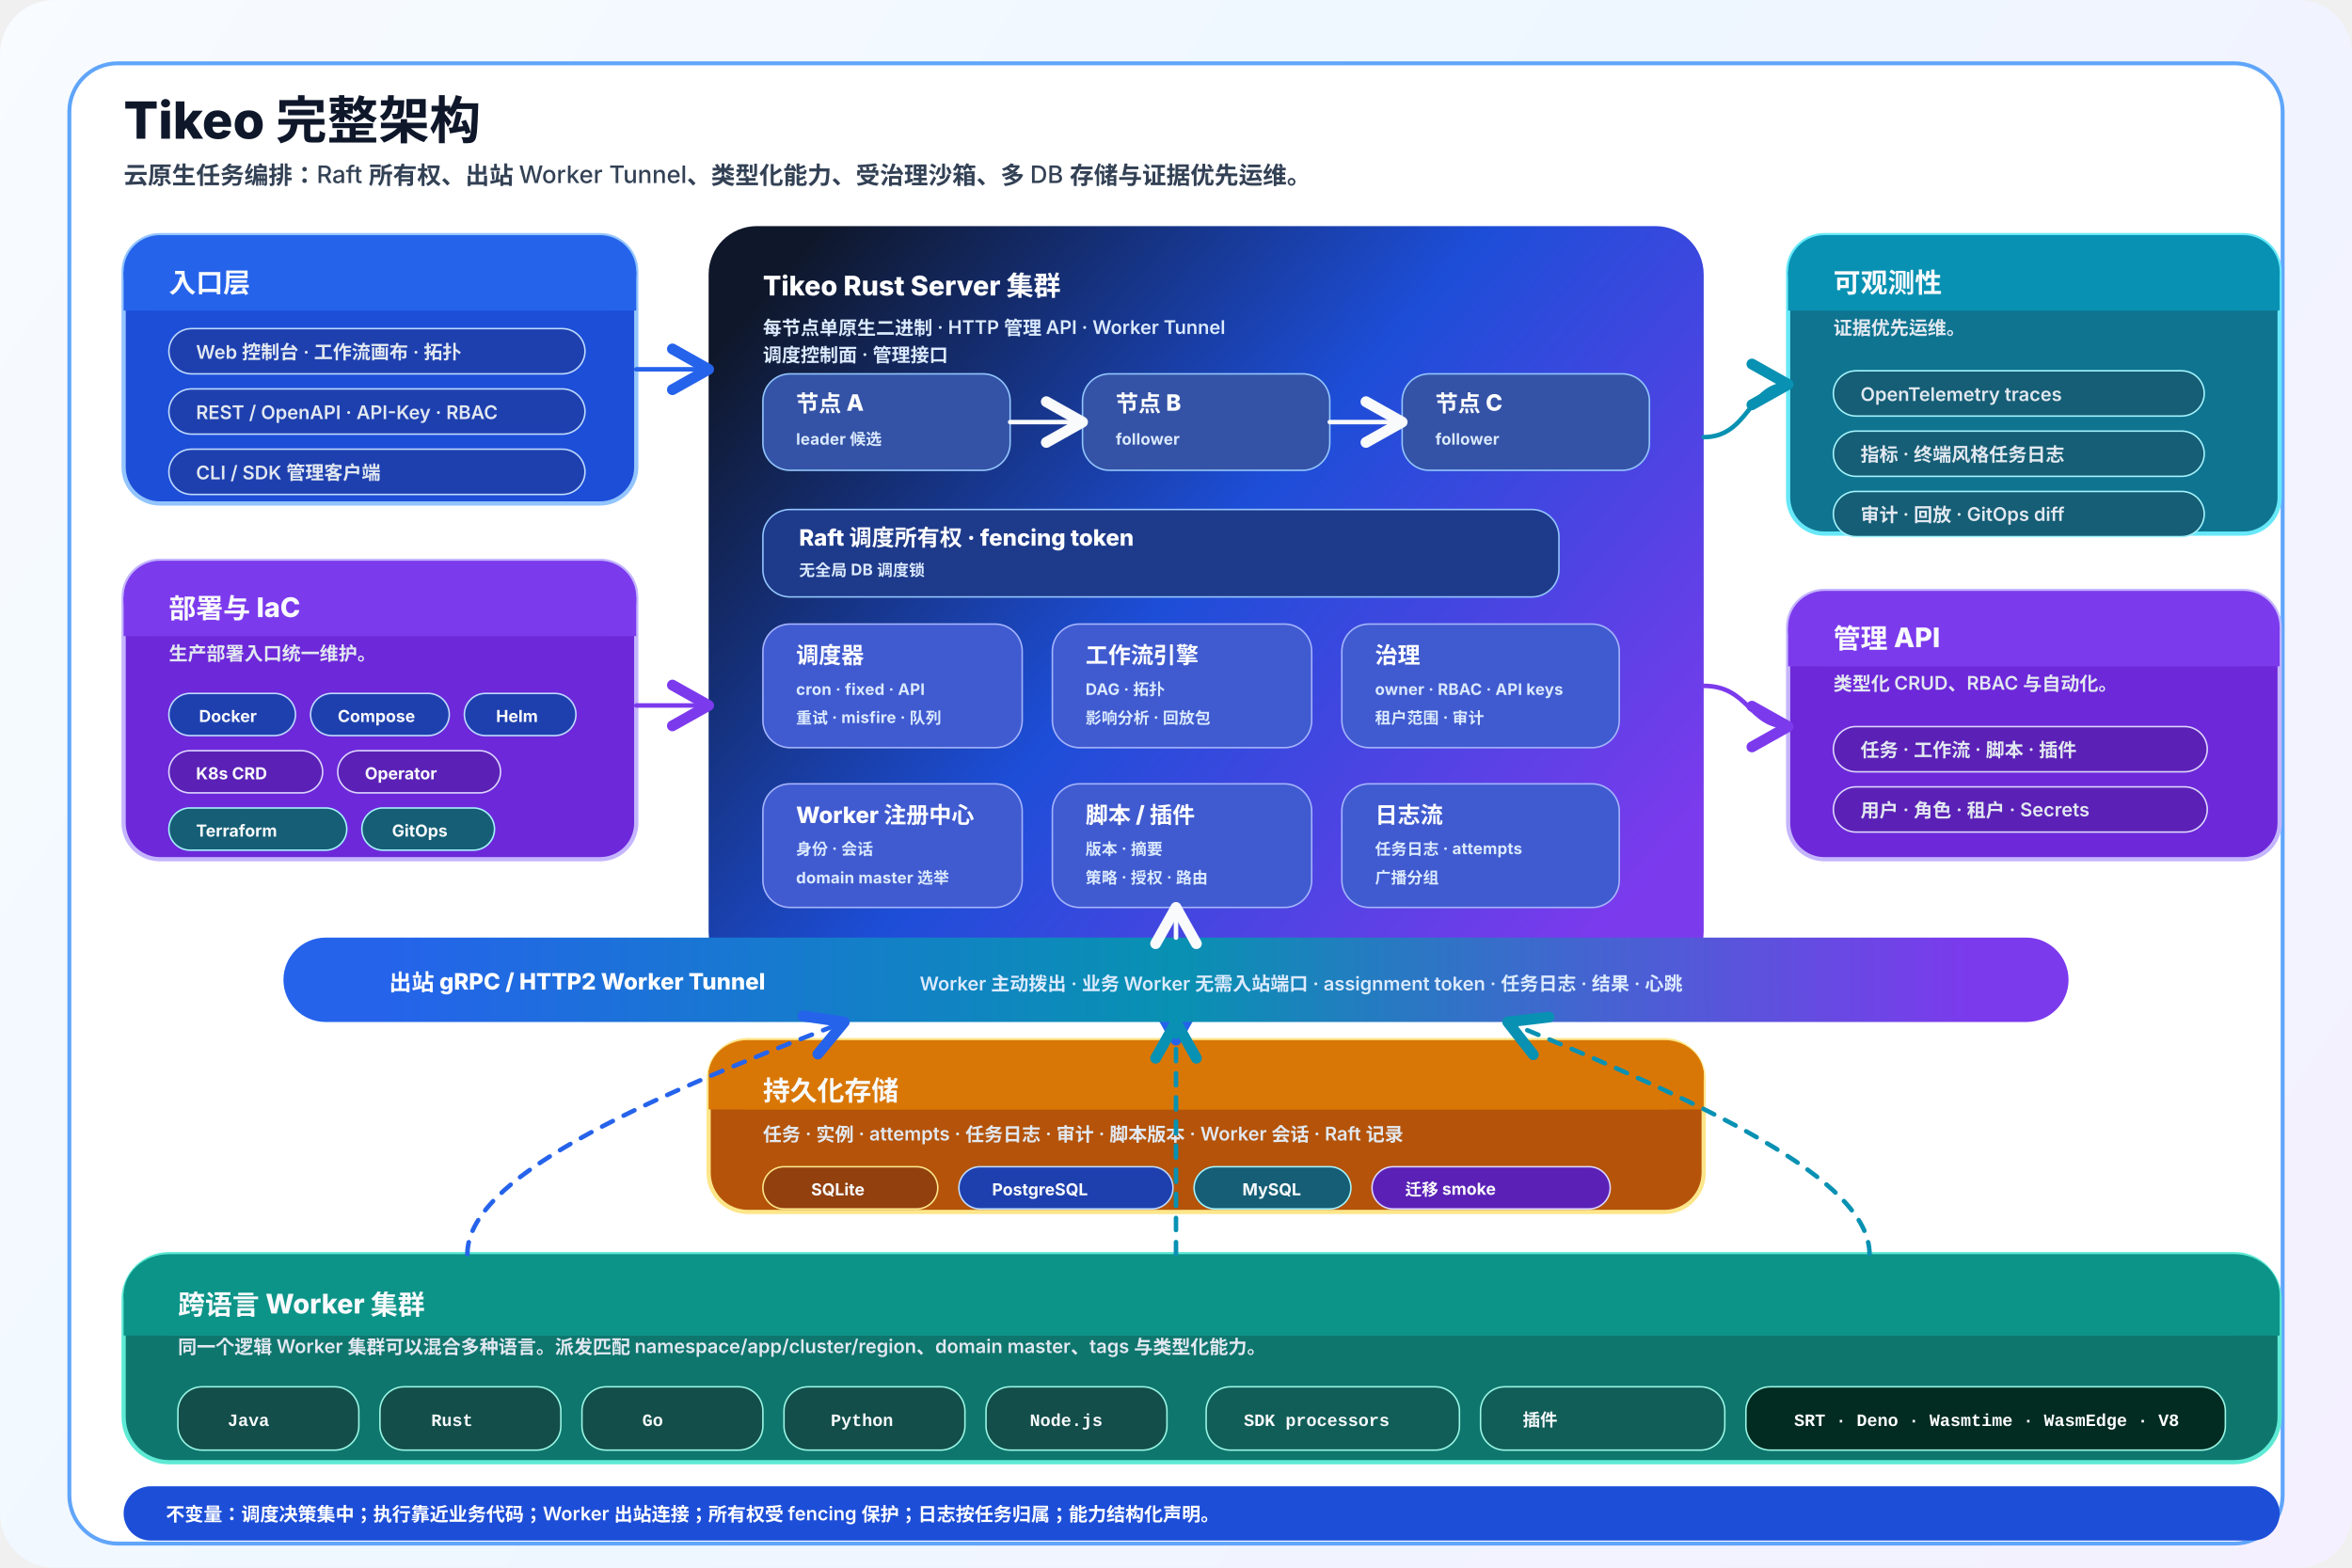
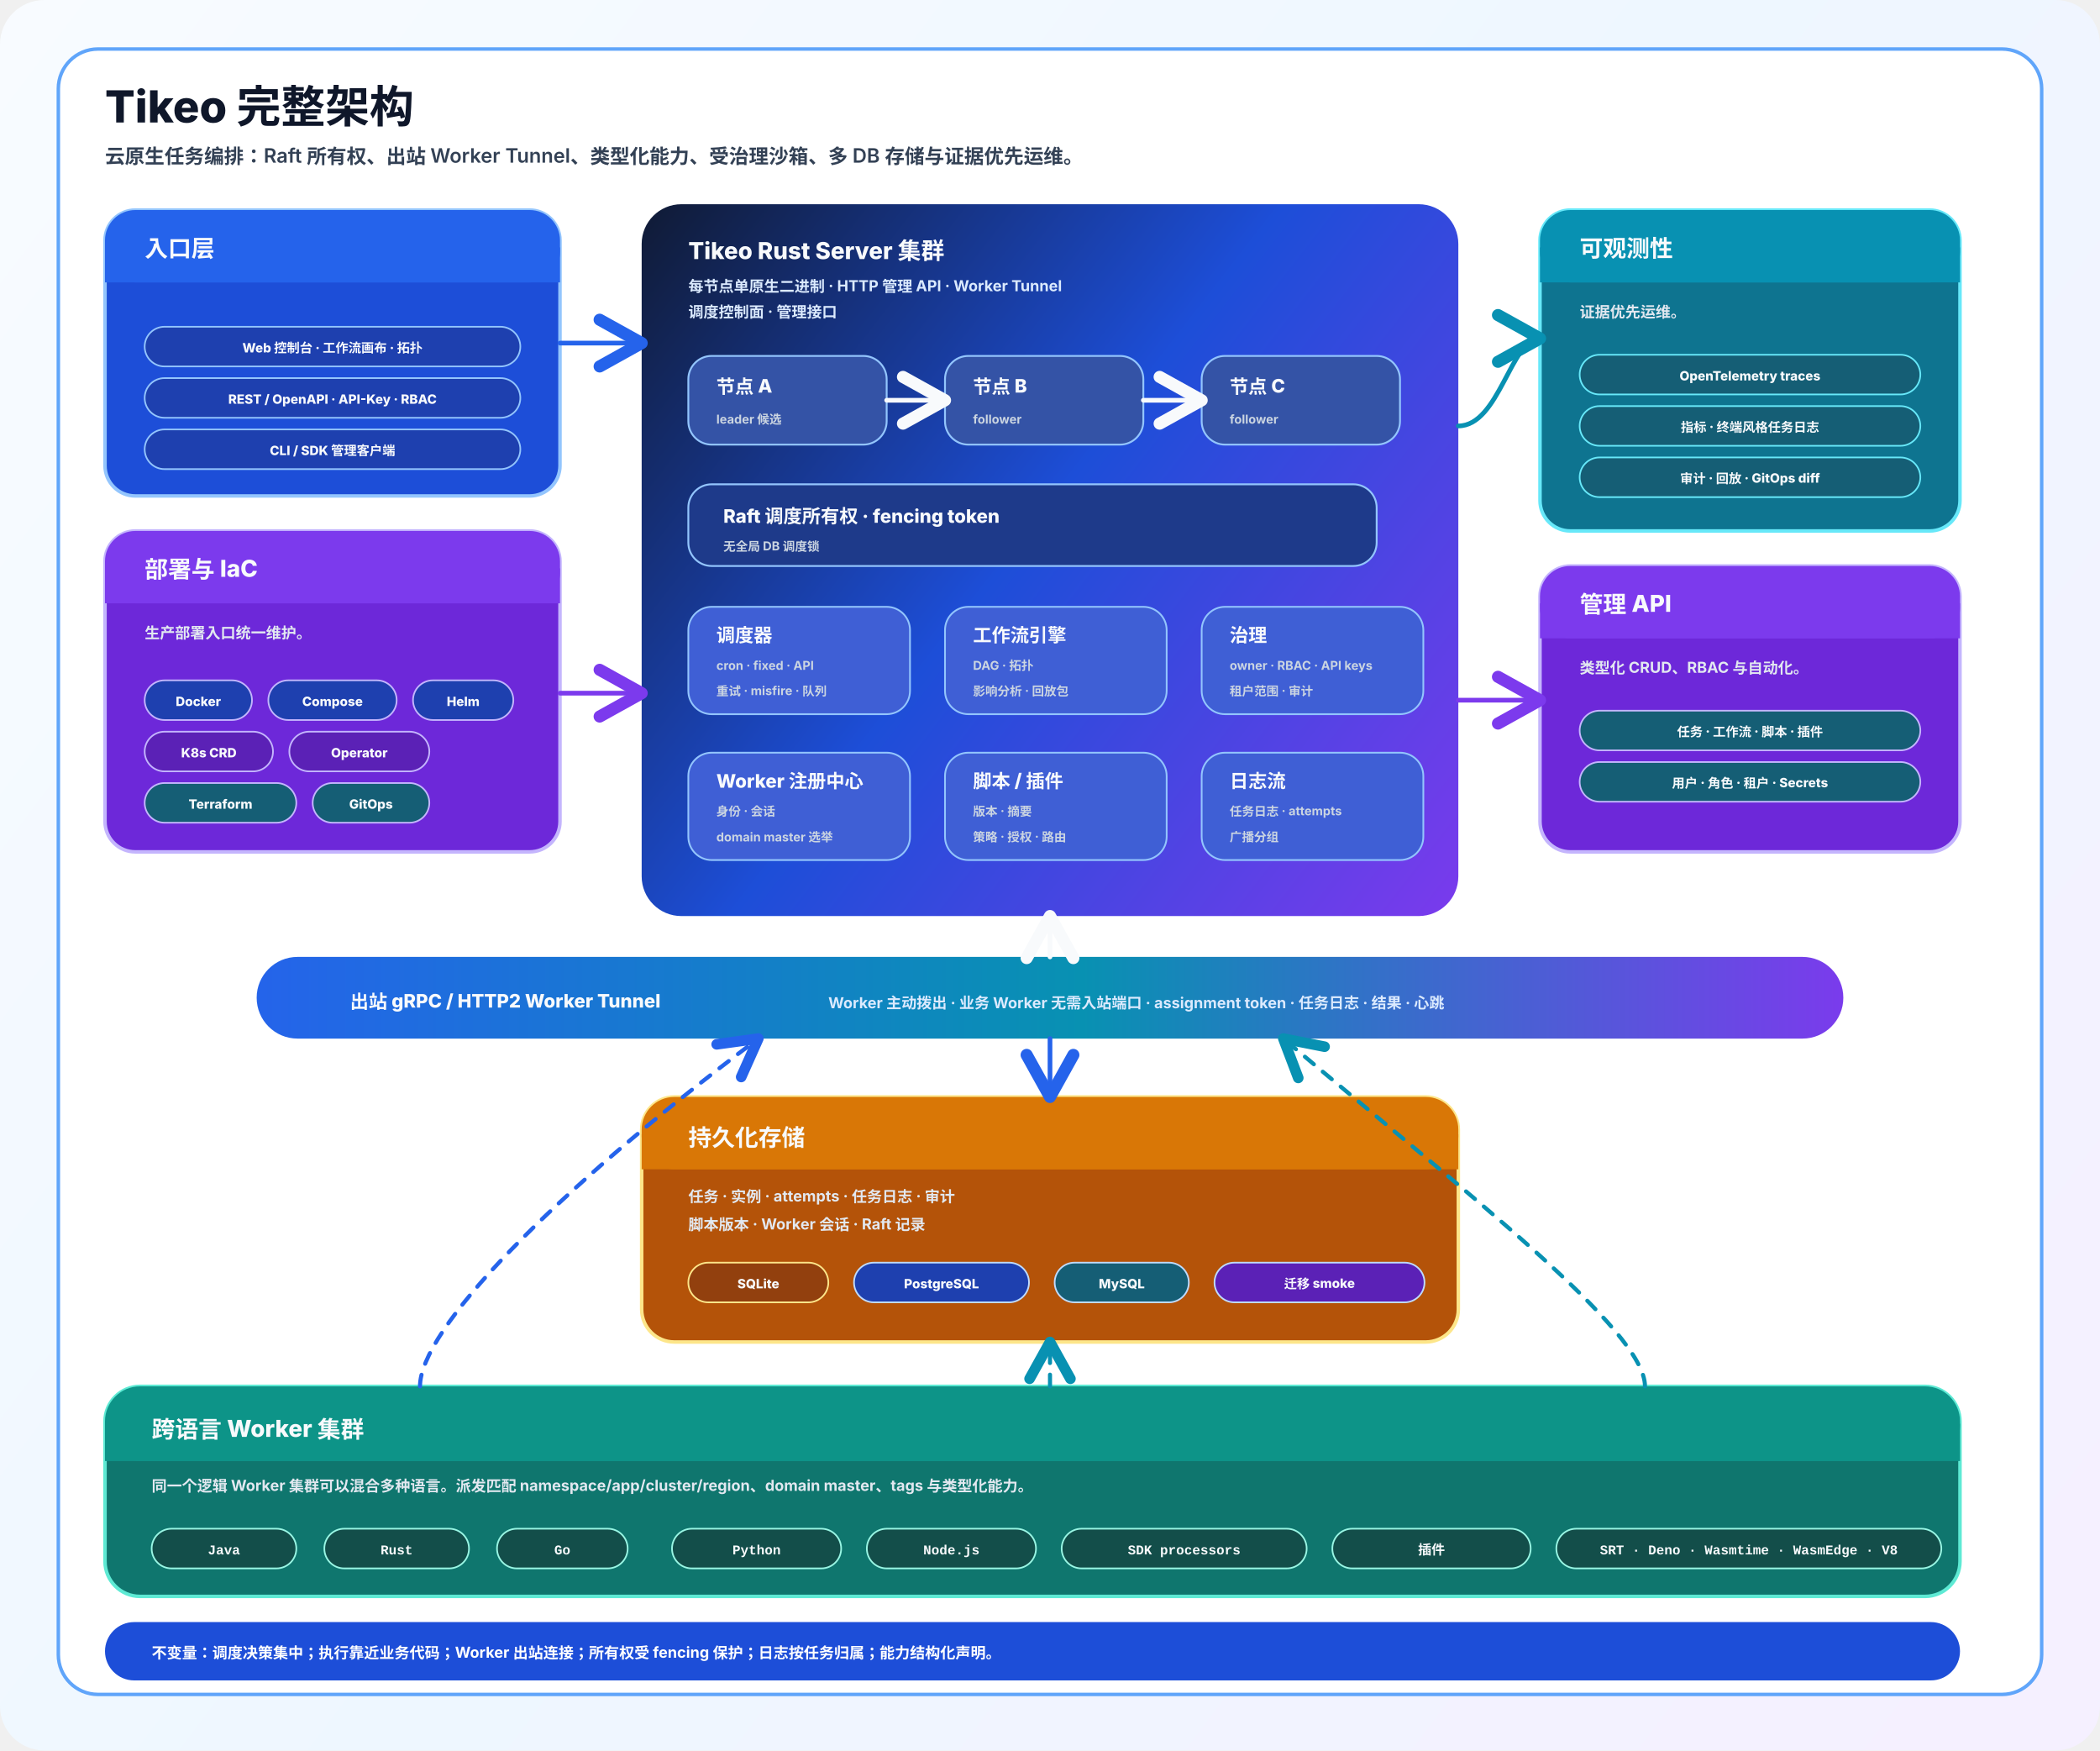
- <svg xmlns="http://www.w3.org/2000/svg" width="1560" height="1040" viewBox="0 0 1560 1040" fill="none" role="img" aria-labelledby="title desc">
+ <svg xmlns="http://www.w3.org/2000/svg" width="1800" height="1500" viewBox="0 0 1800 1500" fill="none" role="img" aria-labelledby="title desc">
  <defs>
-     <linearGradient id="bg" x1="0" y1="0" x2="1560" y2="1040" gradientUnits="userSpaceOnUse">
+     <linearGradient id="bg" x1="0" y1="0" x2="1800" y2="1360" gradientUnits="userSpaceOnUse">
      <stop stop-color="#f8fbff" />
-       <stop offset="0.48" stop-color="#eef7ff" />
+       <stop offset="0.52" stop-color="#eef7ff" />
      <stop offset="1" stop-color="#f5f0ff" />
    </linearGradient>
-     <linearGradient id="serverGrad" x1="515" y1="185" x2="1045" y2="642" gradientUnits="userSpaceOnUse">
+     <linearGradient id="serverGrad" x1="520" y1="170" x2="1280" y2="760" gradientUnits="userSpaceOnUse">
      <stop stop-color="#0f172a" />
      <stop offset="0.48" stop-color="#1d4ed8" />
      <stop offset="1" stop-color="#7c3aed" />
    </linearGradient>
-     <linearGradient id="workerGrad" x1="90" y1="692" x2="1470" y2="955" gradientUnits="userSpaceOnUse">
-       <stop stop-color="#0f766e" />
+     <linearGradient id="tunnelGrad" x1="210" y1="780" x2="1590" y2="780" gradientUnits="userSpaceOnUse">
+       <stop stop-color="#2563eb" />
      <stop offset="0.52" stop-color="#0891b2" />
      <stop offset="1" stop-color="#7c3aed" />
    </linearGradient>
-     <linearGradient id="tunnelGrad" x1="250" y1="650" x2="1310" y2="646" gradientUnits="userSpaceOnUse">
-       <stop stop-color="#2563eb" />
-       <stop offset="0.5" stop-color="#0891b2" />
-       <stop offset="1" stop-color="#7c3aed" />
-     </linearGradient>
-     <marker id="arrowBlue" markerWidth="13" markerHeight="13" refX="10" refY="6.5" orient="auto" markerUnits="strokeWidth">
-       <path d="M2 2L10 6.5L2 11" stroke="#2563eb" stroke-width="2.4" stroke-linecap="round" stroke-linejoin="round" />
-     </marker>
-     <marker id="arrowCyan" markerWidth="13" markerHeight="13" refX="10" refY="6.5" orient="auto" markerUnits="strokeWidth">
-       <path d="M2 2L10 6.5L2 11" stroke="#0891b2" stroke-width="2.4" stroke-linecap="round" stroke-linejoin="round" />
-     </marker>
-     <marker id="arrowViolet" markerWidth="13" markerHeight="13" refX="10" refY="6.5" orient="auto" markerUnits="strokeWidth">
-       <path d="M2 2L10 6.5L2 11" stroke="#7c3aed" stroke-width="2.4" stroke-linecap="round" stroke-linejoin="round" />
-     </marker>
-     <marker id="arrowWhite" markerWidth="13" markerHeight="13" refX="10" refY="6.5" orient="auto" markerUnits="strokeWidth">
-       <path d="M2 2L10 6.5L2 11" stroke="#f8fafc" stroke-width="2.4" stroke-linecap="round" stroke-linejoin="round" />
+     <marker id="arrowBlue" markerWidth="14" markerHeight="14" refX="11" refY="7" orient="auto" markerUnits="strokeWidth">
+       <path d="M2 2L11 7L2 12" stroke="#2563eb" stroke-width="2.6" stroke-linecap="round" stroke-linejoin="round" />
+     </marker>
+     <marker id="arrowCyan" markerWidth="14" markerHeight="14" refX="11" refY="7" orient="auto" markerUnits="strokeWidth">
+       <path d="M2 2L11 7L2 12" stroke="#0891b2" stroke-width="2.6" stroke-linecap="round" stroke-linejoin="round" />
+     </marker>
+     <marker id="arrowViolet" markerWidth="14" markerHeight="14" refX="11" refY="7" orient="auto" markerUnits="strokeWidth">
+       <path d="M2 2L11 7L2 12" stroke="#7c3aed" stroke-width="2.6" stroke-linecap="round" stroke-linejoin="round" />
+     </marker>
+     <marker id="arrowWhite" markerWidth="14" markerHeight="14" refX="11" refY="7" orient="auto" markerUnits="strokeWidth">
+       <path d="M2 2L11 7L2 12" stroke="#f8fafc" stroke-width="2.6" stroke-linecap="round" stroke-linejoin="round" />
    </marker>
    <style>
-       .title{font:800 34px ui-sans-serif,system-ui,-apple-system,BlinkMacSystemFont,"Segoe UI",sans-serif;fill:#0f172a}
-       .subtitle{font:550 16px ui-sans-serif,system-ui,-apple-system,BlinkMacSystemFont,"Segoe UI",sans-serif;fill:#334155}
-       .section{font:800 18px ui-sans-serif,system-ui,-apple-system,BlinkMacSystemFont,"Segoe UI",sans-serif;fill:#f8fafc}
-       .label{font:760 15px ui-sans-serif,system-ui,-apple-system,BlinkMacSystemFont,"Segoe UI",sans-serif;fill:#f8fafc}
-       .small{font:600 12.5px ui-sans-serif,system-ui,-apple-system,BlinkMacSystemFont,"Segoe UI",sans-serif;fill:#e2e8f0}
-       .tiny{font:650 10.5px ui-sans-serif,system-ui,-apple-system,BlinkMacSystemFont,"Segoe UI",sans-serif;fill:#cbd5e1;letter-spacing:.01em}
-       .mono{font:700 11.5px ui-monospace,SFMono-Regular,Menlo,Monaco,Consolas,"Liberation Mono",monospace;fill:#f8fafc}
-       .white{fill:#fff}.white2{fill:#dbeafe}.white3{fill:#c4b5fd}
-       .pillText{font:750 11px ui-sans-serif,system-ui,-apple-system,BlinkMacSystemFont,"Segoe UI",sans-serif;fill:#f8fafc}
-       .solidBlue{stroke:#2563eb;stroke-width:3;stroke-linecap:round;marker-end:url(#arrowBlue)}
-       .solidCyan{stroke:#0891b2;stroke-width:3;stroke-linecap:round;marker-end:url(#arrowCyan)}
-       .solidViolet{stroke:#7c3aed;stroke-width:3;stroke-linecap:round;marker-end:url(#arrowViolet)}
-       .solidWhite{stroke:#f8fafc;stroke-width:3;stroke-linecap:round;marker-end:url(#arrowWhite)}
-       .dashBlue{stroke:#2563eb;stroke-width:3;stroke-linecap:round;stroke-dasharray:8 8;marker-end:url(#arrowBlue)}
-       .dashCyan{stroke:#0891b2;stroke-width:3;stroke-linecap:round;stroke-dasharray:8 8;marker-end:url(#arrowCyan)}
-       .thin{stroke:#38bdf8;stroke-width:1.2}
+       .title{font:800 38px ui-sans-serif,system-ui,-apple-system,BlinkMacSystemFont,"Segoe UI",sans-serif;fill:#0f172a}
+       .subtitle{font:600 17px ui-sans-serif,system-ui,-apple-system,BlinkMacSystemFont,"Segoe UI",sans-serif;fill:#334155}
+       .section{font:800 20px ui-sans-serif,system-ui,-apple-system,BlinkMacSystemFont,"Segoe UI",sans-serif;fill:#f8fafc}
+       .label{font:800 16px ui-sans-serif,system-ui,-apple-system,BlinkMacSystemFont,"Segoe UI",sans-serif;fill:#f8fafc}
+       .body{font:650 13px ui-sans-serif,system-ui,-apple-system,BlinkMacSystemFont,"Segoe UI",sans-serif;fill:#e2e8f0}
+       .small{font:700 11.5px ui-sans-serif,system-ui,-apple-system,BlinkMacSystemFont,"Segoe UI",sans-serif;fill:#e2e8f0}
+       .tiny{font:700 10.5px ui-sans-serif,system-ui,-apple-system,BlinkMacSystemFont,"Segoe UI",sans-serif;fill:#cbd5e1}
+       .mono{font:800 11.5px ui-monospace,SFMono-Regular,Menlo,Monaco,Consolas,"Liberation Mono",monospace;fill:#f8fafc}
+       .white{fill:#fff}.muted{fill:#dbeafe}.darkText{fill:#0f172a}
+       .chipText{font:800 11px ui-sans-serif,system-ui,-apple-system,BlinkMacSystemFont,"Segoe UI",sans-serif;fill:#f8fafc}
+       .lineBlue{stroke:#2563eb;stroke-width:4;stroke-linecap:round;marker-end:url(#arrowBlue)}
+       .lineCyan{stroke:#0891b2;stroke-width:4;stroke-linecap:round;marker-end:url(#arrowCyan)}
+       .lineViolet{stroke:#7c3aed;stroke-width:4;stroke-linecap:round;marker-end:url(#arrowViolet)}
+       .lineWhite{stroke:#f8fafc;stroke-width:4;stroke-linecap:round;marker-end:url(#arrowWhite)}
+       .dashBlue{stroke:#2563eb;stroke-width:3.5;stroke-linecap:round;stroke-dasharray:10 10;marker-end:url(#arrowBlue)}
+       .dashCyan{stroke:#0891b2;stroke-width:3.5;stroke-linecap:round;stroke-dasharray:10 10;marker-end:url(#arrowCyan)}
    </style>
  </defs>
-   <rect width="1560" height="1040" rx="36" fill="url(#bg)" />
-   <rect x="46" y="42" width="1468" height="982" rx="32" fill="#ffffff" stroke="#60a5fa" stroke-width="2.6" />
-   <text x="82" y="92" class="title">Tikeo 完整架构</text>
-   <text x="82" y="122" class="subtitle">云原生任务编排：Raft 所有权、出站 Worker Tunnel、类型化能力、受治理沙箱、多 DB 存储与证据优先运维。</text>
-   <g>
-     <rect x="82" y="156" width="340" height="178" rx="24" fill="#1d4ed8" stroke="#93c5fd" stroke-width="2.8" />
-     <rect x="82" y="156" width="340" height="50" rx="24" fill="#2563eb" />
-     <rect x="82" y="180" width="340" height="26" fill="#2563eb" />
-     <text x="112" y="194" class="section">入口层</text>
-     <rect x="112" y="218" width="276" height="30" rx="15" fill="#1e40af" stroke="#bfdbfe" />
-     <text x="130" y="238" class="small">Web 控制台 · 工作流画布 · 拓扑</text>
-     <rect x="112" y="258" width="276" height="30" rx="15" fill="#1e40af" stroke="#bfdbfe" />
-     <text x="130" y="278" class="small">REST / OpenAPI · API-Key · RBAC</text>
-     <rect x="112" y="298" width="276" height="30" rx="15" fill="#1e40af" stroke="#bfdbfe" />
-     <text x="130" y="318" class="small">CLI / SDK 管理客户端</text>
-   </g>
-   <g>
-     <rect x="82" y="372" width="340" height="198" rx="24" fill="#6d28d9" stroke="#c4b5fd" stroke-width="2.8" />
-     <rect x="82" y="372" width="340" height="50" rx="24" fill="#7c3aed" />
-     <rect x="82" y="396" width="340" height="26" fill="#7c3aed" />
-     <text x="112" y="410" class="section">部署与 IaC</text>
-     <text x="112" y="438" class="small">生产部署入口统一维护。</text>
-     <g>
-       <rect x="112" y="460" width="84" height="28" rx="14" fill="#1e40af" stroke="#bfdbfe" />
-       <text x="132" y="479" class="pillText">Docker</text>
-       <rect x="206" y="460" width="92" height="28" rx="14" fill="#1e40af" stroke="#bfdbfe" />
-       <text x="224" y="479" class="pillText">Compose</text>
-       <rect x="308" y="460" width="74" height="28" rx="14" fill="#1e40af" stroke="#bfdbfe" />
-       <text x="329" y="479" class="pillText">Helm</text>
-       <rect x="112" y="498" width="102" height="28" rx="14" fill="#5b21b6" stroke="#ddd6fe" />
-       <text x="130" y="517" class="pillText">K8s CRD</text>
-       <rect x="224" y="498" width="108" height="28" rx="14" fill="#5b21b6" stroke="#ddd6fe" />
-       <text x="242" y="517" class="pillText">Operator</text>
-       <rect x="112" y="536" width="118" height="28" rx="14" fill="#155e75" stroke="#a5f3fc" />
-       <text x="130" y="555" class="pillText">Terraform</text>
-       <rect x="240" y="536" width="88" height="28" rx="14" fill="#155e75" stroke="#a5f3fc" />
-       <text x="260" y="555" class="pillText">GitOps</text>
-     </g>
-   </g>
-   <g>
-     <rect x="470" y="150" width="660" height="500" rx="32" fill="url(#serverGrad)" />
-     <text x="506" y="196" class="section white">Tikeo Rust Server 集群</text>
-     <text x="506" y="222" class="small white2">每节点单原生二进制 · HTTP 管理 API · Worker Tunnel</text>
-     <text x="506" y="240" class="small white2">调度控制面 · 管理接口</text>
-     <g>
-       <rect x="506" y="248" width="164" height="64" rx="18" fill="#3453a6" stroke="#93c5fd" />
-       <text x="528" y="273" class="label white">节点 A</text>
-       <text x="528" y="295" class="tiny white2">leader 候选</text>
-       <rect x="718" y="248" width="164" height="64" rx="18" fill="#3453a6" stroke="#93c5fd" />
-       <text x="740" y="273" class="label white">节点 B</text>
-       <text x="740" y="295" class="tiny white2">follower</text>
-       <rect x="930" y="248" width="164" height="64" rx="18" fill="#3453a6" stroke="#93c5fd" />
-       <text x="952" y="273" class="label white">节点 C</text>
-       <text x="952" y="295" class="tiny white2">follower</text>
-       <path d="M670 280C690 280 700 280 718 280" class="solidWhite" />
-       <path d="M882 280C902 280 910 280 930 280" class="solidWhite" />
-     </g>
-     <rect x="506" y="338" width="528" height="58" rx="18" fill="#1e3a8a" stroke="#93c5fd" />
-     <text x="530" y="362" class="label white">Raft 调度所有权 · fencing token</text>
-     <text x="530" y="382" class="tiny white2">无全局 DB 调度锁</text>
-     <g>
-       <rect x="506" y="414" width="172" height="82" rx="18" fill="#405bd0" stroke="#a5b4fc" />
-       <text x="528" y="440" class="label white">调度器</text>
-       <text x="528" y="461" class="tiny white2">cron · fixed · API</text>
-       <text x="528" y="480" class="tiny white2">重试 · misfire · 队列</text>
-       <rect x="698" y="414" width="172" height="82" rx="18" fill="#405bd0" stroke="#a5b4fc" />
-       <text x="720" y="440" class="label white">工作流引擎</text>
-       <text x="720" y="461" class="tiny white2">DAG · 拓扑</text>
-       <text x="720" y="480" class="tiny white2">影响分析 · 回放包</text>
-       <rect x="890" y="414" width="184" height="82" rx="18" fill="#405bd0" stroke="#a5b4fc" />
-       <text x="912" y="440" class="label white">治理</text>
-       <text x="912" y="461" class="tiny white2">owner · RBAC · API keys</text>
-       <text x="912" y="480" class="tiny white2">租户范围 · 审计</text>
-       <rect x="506" y="520" width="172" height="82" rx="18" fill="#405bd0" stroke="#a5b4fc" />
-       <text x="528" y="546" class="label white">Worker 注册中心</text>
-       <text x="528" y="567" class="tiny white2">身份 · 会话</text>
-       <text x="528" y="586" class="tiny white2">domain master 选举</text>
-       <rect x="698" y="520" width="172" height="82" rx="18" fill="#405bd0" stroke="#a5b4fc" />
-       <text x="720" y="546" class="label white">脚本 / 插件</text>
-       <text x="720" y="567" class="tiny white2">版本 · 摘要</text>
-       <text x="720" y="586" class="tiny white2">策略 · 授权 · 路由</text>
-       <rect x="890" y="520" width="184" height="82" rx="18" fill="#405bd0" stroke="#a5b4fc" />
-       <text x="912" y="546" class="label white">日志流</text>
-       <text x="912" y="567" class="tiny white2">任务日志 · attempts</text>
-       <text x="912" y="586" class="tiny white2">广播分组</text>
-     </g>
-   </g>
-   <path d="M422 245C446 245 446 245 470 245" class="solidBlue" />
-   <path d="M422 468C452 468 452 468 470 468" class="solidViolet" />
-   <g>
-     <rect x="1186" y="156" width="326" height="198" rx="24" fill="#0e7490" stroke="#67e8f9" stroke-width="2.8" />
-     <rect x="1186" y="156" width="326" height="50" rx="24" fill="#0891b2" />
-     <rect x="1186" y="180" width="326" height="26" fill="#0891b2" />
-     <text x="1216" y="194" class="section">可观测性</text>
-     <text x="1216" y="222" class="small">证据优先运维。</text>
-     <rect x="1216" y="246" width="246" height="30" rx="15" fill="#155e75" stroke="#a5f3fc" />
-     <text x="1234" y="266" class="small">OpenTelemetry traces</text>
-     <rect x="1216" y="286" width="246" height="30" rx="15" fill="#155e75" stroke="#a5f3fc" />
-     <text x="1234" y="306" class="small">指标 · 终端风格任务日志</text>
-     <rect x="1216" y="326" width="246" height="30" rx="15" fill="#155e75" stroke="#a5f3fc" />
-     <text x="1234" y="346" class="small">审计 · 回放 · GitOps diff</text>
-   </g>
-   <g>
-     <rect x="1186" y="392" width="326" height="178" rx="24" fill="#6d28d9" stroke="#c4b5fd" stroke-width="2.8" />
-     <rect x="1186" y="392" width="326" height="50" rx="24" fill="#7c3aed" />
-     <rect x="1186" y="416" width="326" height="26" fill="#7c3aed" />
-     <text x="1216" y="430" class="section">管理 API</text>
-     <text x="1216" y="458" class="small">类型化 CRUD、RBAC 与自动化。</text>
-     <rect x="1216" y="482" width="248" height="30" rx="15" fill="#5b21b6" stroke="#ddd6fe" />
-     <text x="1234" y="502" class="small">任务 · 工作流 · 脚本 · 插件</text>
-     <rect x="1216" y="522" width="248" height="30" rx="15" fill="#5b21b6" stroke="#ddd6fe" />
-     <text x="1234" y="542" class="small">用户 · 角色 · 租户 · Secrets</text>
-   </g>
-   <path d="M1130 290C1160 290 1160 255 1186 255" class="solidCyan" />
-   <path d="M1130 455C1160 455 1160 482 1186 482" class="solidViolet" />
-   <g>
-     <rect x="470" y="690" width="660" height="114" rx="26" fill="#b45309" stroke="#fde68a" stroke-width="2.8" />
-     <rect x="470" y="690" width="660" height="46" rx="26" fill="#d97706" />
-     <rect x="470" y="710" width="660" height="26" fill="#d97706" />
-     <text x="506" y="730" class="section">持久化存储</text>
-     <text x="506" y="757" class="small">任务 · 实例 · attempts · 任务日志 · 审计 · 脚本版本 · Worker 会话 · Raft 记录</text>
-     <g>
-       <rect x="506" y="774" width="116" height="28" rx="14" fill="#92400e" stroke="#fde68a" />
-       <text x="538" y="793" class="pillText">SQLite</text>
-       <rect x="636" y="774" width="142" height="28" rx="14" fill="#1e40af" stroke="#bfdbfe" />
-       <text x="658" y="793" class="pillText">PostgreSQL</text>
-       <rect x="792" y="774" width="104" height="28" rx="14" fill="#155e75" stroke="#a5f3fc" />
-       <text x="824" y="793" class="pillText">MySQL</text>
-       <rect x="910" y="774" width="158" height="28" rx="14" fill="#5b21b6" stroke="#ddd6fe" />
-       <text x="932" y="793" class="pillText">迁移 smoke</text>
-     </g>
-   </g>
-   <path d="M780 650V690" class="solidBlue" />
-   <g>
-     <rect x="188" y="622" width="1184" height="56" rx="28" fill="url(#tunnelGrad)" />
-     <text x="258" y="657" class="label white">出站 gRPC / HTTP2 Worker Tunnel</text>
-     <text x="610" y="657" class="small white2">Worker 主动拨出 · 业务 Worker 无需入站端口 · assignment token · 任务日志 · 结果 · 心跳</text>
-   </g>
-   <path d="M780 622C780 606 780 606 780 602" class="solidWhite" />
-   <g>
-     <rect x="82" y="832" width="1430" height="138" rx="30" fill="#0f766e" stroke="#5eead4" stroke-width="2.8" />
-     <rect x="82" y="832" width="1430" height="54" rx="30" fill="#0d9488" />
-     <rect x="82" y="858" width="1430" height="28" fill="#0d9488" />
-     <text x="118" y="872" class="section">跨语言 Worker 集群</text>
-     <text x="118" y="898" class="small">同一个逻辑 Worker 集群可以混合多种语言。派发匹配 namespace/app/cluster/region、domain master、tags 与类型化能力。</text>
-     <g>
-       <rect x="118" y="920" width="120" height="42" rx="16" fill="#134e4a" stroke="#99f6e4" />
-       <text x="151" y="946" class="mono">Java</text>
-       <rect x="252" y="920" width="120" height="42" rx="16" fill="#134e4a" stroke="#99f6e4" />
-       <text x="286" y="946" class="mono">Rust</text>
-       <rect x="386" y="920" width="120" height="42" rx="16" fill="#134e4a" stroke="#99f6e4" />
-       <text x="426" y="946" class="mono">Go</text>
-       <rect x="520" y="920" width="120" height="42" rx="16" fill="#134e4a" stroke="#99f6e4" />
-       <text x="551" y="946" class="mono">Python</text>
-       <rect x="654" y="920" width="120" height="42" rx="16" fill="#134e4a" stroke="#99f6e4" />
-       <text x="683" y="946" class="mono">Node.js</text>
-       <rect x="800" y="920" width="168" height="42" rx="16" fill="#115e59" stroke="#99f6e4" />
-       <text x="825" y="946" class="mono">SDK processors</text>
-       <rect x="982" y="920" width="162" height="42" rx="16" fill="#115e59" stroke="#99f6e4" />
-       <text x="1010" y="946" class="mono">插件</text>
-       <rect x="1158" y="920" width="318" height="42" rx="16" fill="#022c22" stroke="#99f6e4" />
-       <text x="1190" y="946" class="mono white">SRT · Deno · Wasmtime · WasmEdge · V8</text>
-     </g>
-   </g>
-   <path d="M780 832C780 790 780 720 780 678" class="dashCyan" />
-   <path d="M310 832C310 782 420 732 560 678" class="dashBlue" />
-   <path d="M1240 832C1240 782 1130 732 1000 678" class="dashCyan" />
-   <g>
-     <rect x="82" y="986" width="1430" height="36" rx="18" fill="#1d4ed8" />
-     <text x="110" y="1009" class="small white">不变量：调度决策集中；执行靠近业务代码；Worker 出站连接；所有权受 fencing 保护；日志按任务归属；能力结构化声明。</text>
-   </g>
+   <rect width="1800" height="1500" rx="38" fill="url(#bg)" />
+   <rect x="50" y="42" width="1700" height="1410" rx="34" fill="#ffffff" stroke="#60a5fa" stroke-width="3" />
+   <text x="90" y="105" class="title">Tikeo 完整架构</text>
+   <text x="90" y="140" class="subtitle">云原生任务编排：Raft 所有权、出站 Worker Tunnel、类型化能力、受治理沙箱、多 DB 存储与证据优先运维。</text>
+   <g>
+     <rect x="90" y="180" width="390" height="245" rx="26" fill="#1d4ed8" stroke="#93c5fd" stroke-width="3" />
+     <rect x="90" y="180" width="390" height="62" rx="26" fill="#2563eb" />
+     <rect x="90" y="212" width="390" height="30" fill="#2563eb" />
+     <text x="124" y="220" class="section">入口层</text>
+     <rect x="124" y="280" width="322" height="34" rx="17" fill="#1e40af" stroke="#93c5fd" stroke-width="1.4" />
+     <text text-anchor="middle" x="285.0" y="302" class="chipText">Web 控制台 · 工作流画布 · 拓扑</text>
+     <rect x="124" y="324" width="322" height="34" rx="17" fill="#1e40af" stroke="#93c5fd" stroke-width="1.4" />
+     <text text-anchor="middle" x="285.0" y="346" class="chipText">REST / OpenAPI · API-Key · RBAC</text>
+     <rect x="124" y="368" width="322" height="34" rx="17" fill="#1e40af" stroke="#93c5fd" stroke-width="1.4" />
+     <text text-anchor="middle" x="285.0" y="390" class="chipText">CLI / SDK 管理客户端</text>
+   </g>
+   <g>
+     <rect x="90" y="455" width="390" height="275" rx="26" fill="#6d28d9" stroke="#c4b5fd" stroke-width="3" />
+     <rect x="90" y="455" width="390" height="62" rx="26" fill="#7c3aed" />
+     <rect x="90" y="487" width="390" height="30" fill="#7c3aed" />
+     <text x="124" y="495" class="section">部署与 IaC</text>
+     <text x="124" y="547" class="body">生产部署入口统一维护。</text>
+     <rect x="124" y="583" width="92" height="34" rx="17" fill="#1e40af" stroke="#c4b5fd" stroke-width="1.4" />
+     <text text-anchor="middle" x="170.0" y="605" class="chipText">Docker</text>
+     <rect x="230" y="583" width="110" height="34" rx="17" fill="#1e40af" stroke="#c4b5fd" stroke-width="1.4" />
+     <text text-anchor="middle" x="285.0" y="605" class="chipText">Compose</text>
+     <rect x="354" y="583" width="86" height="34" rx="17" fill="#1e40af" stroke="#c4b5fd" stroke-width="1.4" />
+     <text text-anchor="middle" x="397.0" y="605" class="chipText">Helm</text>
+     <rect x="124" y="627" width="110" height="34" rx="17" fill="#5b21b6" stroke="#c4b5fd" stroke-width="1.4" />
+     <text text-anchor="middle" x="179.0" y="649" class="chipText">K8s CRD</text>
+     <rect x="248" y="627" width="120" height="34" rx="17" fill="#5b21b6" stroke="#c4b5fd" stroke-width="1.4" />
+     <text text-anchor="middle" x="308.0" y="649" class="chipText">Operator</text>
+     <rect x="124" y="671" width="130" height="34" rx="17" fill="#155e75" stroke="#c4b5fd" stroke-width="1.4" />
+     <text text-anchor="middle" x="189.0" y="693" class="chipText">Terraform</text>
+     <rect x="268" y="671" width="100" height="34" rx="17" fill="#155e75" stroke="#c4b5fd" stroke-width="1.4" />
+     <text text-anchor="middle" x="318.0" y="693" class="chipText">GitOps</text>
+   </g>
+   <g>
+     <rect x="550" y="175" width="700" height="610" rx="34" fill="url(#serverGrad)" />
+     <text x="590" y="222" class="section">Tikeo Rust Server 集群</text>
+     <text x="590" y="250" class="body muted">每节点单原生二进制 · HTTP 管理 API · Worker Tunnel</text>
+     <text x="590" y="272" class="body muted">调度控制面 · 管理接口</text>
+     <rect x="590" y="305" width="170" height="76" rx="20" fill="#3453a6" stroke="#93c5fd" stroke-width="1.6" />
+     <text x="614" y="337" class="label">节点 A</text>
+     <text x="614" y="363" class="tiny">leader 候选</text>
+     <rect x="810" y="305" width="170" height="76" rx="20" fill="#3453a6" stroke="#93c5fd" stroke-width="1.6" />
+     <text x="834" y="337" class="label">节点 B</text>
+     <text x="834" y="363" class="tiny">follower</text>
+     <rect x="1030" y="305" width="170" height="76" rx="20" fill="#3453a6" stroke="#93c5fd" stroke-width="1.6" />
+     <text x="1054" y="337" class="label">节点 C</text>
+     <text x="1054" y="363" class="tiny">follower</text>
+     <path d="M760 343C782 343 788 343 810 343" class="lineWhite" />
+     <path d="M980 343C1002 343 1008 343 1030 343" class="lineWhite" />
+     <rect x="590" y="415" width="590" height="70" rx="20" fill="#1e3a8a" stroke="#93c5fd" stroke-width="1.6" />
+     <text x="620" y="448" class="label">Raft 调度所有权 · fencing token</text>
+     <text x="620" y="472" class="tiny">无全局 DB 调度锁</text>
+     <rect x="590" y="520" width="190" height="92" rx="20" fill="#3f5fd5" stroke="#93c5fd" stroke-width="1.5" />
+     <text x="614" y="550" class="label">调度器</text>
+     <text x="614" y="574" class="tiny">cron · fixed · API</text>
+     <text x="614" y="596" class="tiny">重试 · misfire · 队列</text>
+     <rect x="810" y="520" width="190" height="92" rx="20" fill="#3f5fd5" stroke="#93c5fd" stroke-width="1.5" />
+     <text x="834" y="550" class="label">工作流引擎</text>
+     <text x="834" y="574" class="tiny">DAG · 拓扑</text>
+     <text x="834" y="596" class="tiny">影响分析 · 回放包</text>
+     <rect x="1030" y="520" width="190" height="92" rx="20" fill="#3f5fd5" stroke="#93c5fd" stroke-width="1.5" />
+     <text x="1054" y="550" class="label">治理</text>
+     <text x="1054" y="574" class="tiny">owner · RBAC · API keys</text>
+     <text x="1054" y="596" class="tiny">租户范围 · 审计</text>
+     <rect x="590" y="645" width="190" height="92" rx="20" fill="#3f5fd5" stroke="#93c5fd" stroke-width="1.5" />
+     <text x="614" y="675" class="label">Worker 注册中心</text>
+     <text x="614" y="699" class="tiny">身份 · 会话</text>
+     <text x="614" y="721" class="tiny">domain master 选举</text>
+     <rect x="810" y="645" width="190" height="92" rx="20" fill="#3f5fd5" stroke="#93c5fd" stroke-width="1.5" />
+     <text x="834" y="675" class="label">脚本 / 插件</text>
+     <text x="834" y="699" class="tiny">版本 · 摘要</text>
+     <text x="834" y="721" class="tiny">策略 · 授权 · 路由</text>
+     <rect x="1030" y="645" width="190" height="92" rx="20" fill="#3f5fd5" stroke="#93c5fd" stroke-width="1.5" />
+     <text x="1054" y="675" class="label">日志流</text>
+     <text x="1054" y="699" class="tiny">任务日志 · attempts</text>
+     <text x="1054" y="721" class="tiny">广播分组</text>
+   </g>
+   <path d="M480 294C506 294 522 294 550 294" class="lineBlue" />
+   <path d="M480 594C510 594 525 594 550 594" class="lineViolet" />
+   <g>
+     <rect x="1320" y="180" width="360" height="275" rx="26" fill="#0e7490" stroke="#67e8f9" stroke-width="3" />
+     <rect x="1320" y="180" width="360" height="62" rx="26" fill="#0891b2" />
+     <rect x="1320" y="212" width="360" height="30" fill="#0891b2" />
+     <text x="1354" y="220" class="section">可观测性</text>
+     <text x="1354" y="272" class="body">证据优先运维。</text>
+     <rect x="1354" y="304" width="292" height="34" rx="17" fill="#155e75" stroke="#67e8f9" stroke-width="1.4" />
+     <text text-anchor="middle" x="1500.0" y="326" class="chipText">OpenTelemetry traces</text>
+     <rect x="1354" y="348" width="292" height="34" rx="17" fill="#155e75" stroke="#67e8f9" stroke-width="1.4" />
+     <text text-anchor="middle" x="1500.0" y="370" class="chipText">指标 · 终端风格任务日志</text>
+     <rect x="1354" y="392" width="292" height="34" rx="17" fill="#155e75" stroke="#67e8f9" stroke-width="1.4" />
+     <text text-anchor="middle" x="1500.0" y="414" class="chipText">审计 · 回放 · GitOps diff</text>
+   </g>
+   <g>
+     <rect x="1320" y="485" width="360" height="245" rx="26" fill="#6d28d9" stroke="#c4b5fd" stroke-width="3" />
+     <rect x="1320" y="485" width="360" height="62" rx="26" fill="#7c3aed" />
+     <rect x="1320" y="517" width="360" height="30" fill="#7c3aed" />
+     <text x="1354" y="525" class="section">管理 API</text>
+     <text x="1354" y="577" class="body">类型化 CRUD、RBAC 与自动化。</text>
+     <rect x="1354" y="609" width="292" height="34" rx="17" fill="#155e75" stroke="#c4b5fd" stroke-width="1.4" />
+     <text text-anchor="middle" x="1500.0" y="631" class="chipText">任务 · 工作流 · 脚本 · 插件</text>
+     <rect x="1354" y="653" width="292" height="34" rx="17" fill="#155e75" stroke="#c4b5fd" stroke-width="1.4" />
+     <text text-anchor="middle" x="1500.0" y="675" class="chipText">用户 · 角色 · 租户 · Secrets</text>
+   </g>
+   <path d="M1250 365C1285 365 1295 290 1320 290" class="lineCyan" />
+   <path d="M1250 600C1286 600 1298 600 1320 600" class="lineViolet" />
+   <g>
+     <rect x="220" y="820" width="1360" height="70" rx="35" fill="url(#tunnelGrad)" />
+     <text x="300" y="864" class="label">出站 gRPC / HTTP2 Worker Tunnel</text>
+     <text x="710" y="864" class="body muted">Worker 主动拨出 · 业务 Worker 无需入站端口 · assignment token · 任务日志 · 结果 · 心跳</text>
+   </g>
+   <path d="M900 820C900 805 900 800 900 785" class="lineWhite" />
+   <g>
+     <rect x="550" y="940" width="700" height="210" rx="28" fill="#b45309" stroke="#fde68a" stroke-width="3" />
+     <rect x="550" y="940" width="700" height="62" rx="28" fill="#d97706" />
+     <rect x="550" y="972" width="700" height="30" fill="#d97706" />
+     <text x="590" y="982" class="section">持久化存储</text>
+     <text x="590" y="1030" class="body">任务 · 实例 · attempts · 任务日志 · 审计</text>
+     <text x="590" y="1054" class="body">脚本版本 · Worker 会话 · Raft 记录</text>
+     <rect x="590" y="1082" width="120" height="34" rx="17" fill="#92400e" stroke="#fde68a" stroke-width="1.4" />
+     <text text-anchor="middle" x="650.0" y="1104" class="chipText">SQLite</text>
+     <rect x="732" y="1082" width="150" height="34" rx="17" fill="#1e40af" stroke="#bfdbfe" stroke-width="1.4" />
+     <text text-anchor="middle" x="807.0" y="1104" class="chipText">PostgreSQL</text>
+     <rect x="904" y="1082" width="115" height="34" rx="17" fill="#155e75" stroke="#bfdbfe" stroke-width="1.4" />
+     <text text-anchor="middle" x="961.5" y="1104" class="chipText">MySQL</text>
+     <rect x="1041" y="1082" width="180" height="34" rx="17" fill="#5b21b6" stroke="#bfdbfe" stroke-width="1.4" />
+     <text text-anchor="middle" x="1131.0" y="1104" class="chipText">迁移 smoke</text>
+   </g>
+   <path d="M900 890V940" class="lineBlue" />
+   <g>
+     <rect x="90" y="1188" width="1590" height="180" rx="30" fill="#0f766e" stroke="#5eead4" stroke-width="3" />
+     <rect x="90" y="1188" width="1590" height="64" rx="30" fill="#0d9488" />
+     <rect x="90" y="1220" width="1590" height="32" fill="#0d9488" />
+     <text x="130" y="1232" class="section">跨语言 Worker 集群</text>
+     <text x="130" y="1278" class="body">同一个逻辑 Worker 集群可以混合多种语言。派发匹配 namespace/app/cluster/region、domain master、tags 与类型化能力。</text>
+     <rect x="130" y="1310" width="124" height="34" rx="17" fill="#134e4a" stroke="#99f6e4" stroke-width="1.4" />
+     <text text-anchor="middle" x="192.0" y="1332" class="mono">Java</text>
+     <rect x="278" y="1310" width="124" height="34" rx="17" fill="#134e4a" stroke="#99f6e4" stroke-width="1.4" />
+     <text text-anchor="middle" x="340.0" y="1332" class="mono">Rust</text>
+     <rect x="426" y="1310" width="112" height="34" rx="17" fill="#134e4a" stroke="#99f6e4" stroke-width="1.4" />
+     <text text-anchor="middle" x="482.0" y="1332" class="mono">Go</text>
+     <rect x="576" y="1310" width="145" height="34" rx="17" fill="#134e4a" stroke="#99f6e4" stroke-width="1.4" />
+     <text text-anchor="middle" x="648.5" y="1332" class="mono">Python</text>
+     <rect x="743" y="1310" width="145" height="34" rx="17" fill="#134e4a" stroke="#99f6e4" stroke-width="1.4" />
+     <text text-anchor="middle" x="815.5" y="1332" class="mono">Node.js</text>
+     <rect x="910" y="1310" width="210" height="34" rx="17" fill="#134e4a" stroke="#99f6e4" stroke-width="1.4" />
+     <text text-anchor="middle" x="1015.0" y="1332" class="mono">SDK processors</text>
+     <rect x="1142" y="1310" width="170" height="34" rx="17" fill="#134e4a" stroke="#99f6e4" stroke-width="1.4" />
+     <text text-anchor="middle" x="1227.0" y="1332" class="mono">插件</text>
+     <rect x="1334" y="1310" width="330" height="34" rx="17" fill="#134e4a" stroke="#99f6e4" stroke-width="1.4" />
+     <text text-anchor="middle" x="1499.0" y="1332" class="mono">SRT · Deno · Wasmtime · WasmEdge · V8</text>
+   </g>
+   <path d="M900 1188C900 1168 900 1164 900 1150" class="dashCyan" />
+   <path d="M360 1188C360 1140 470 1025 650 890" class="dashBlue" />
+   <path d="M1410 1188C1410 1140 1260 1025 1100 890" class="dashCyan" />
+   <rect x="90" y="1390" width="1590" height="50" rx="25" fill="#1d4ed8" />
+   <text x="130" y="1421" class="body white">不变量：调度决策集中；执行靠近业务代码；Worker 出站连接；所有权受 fencing 保护；日志按任务归属；能力结构化声明。</text>
</svg>
